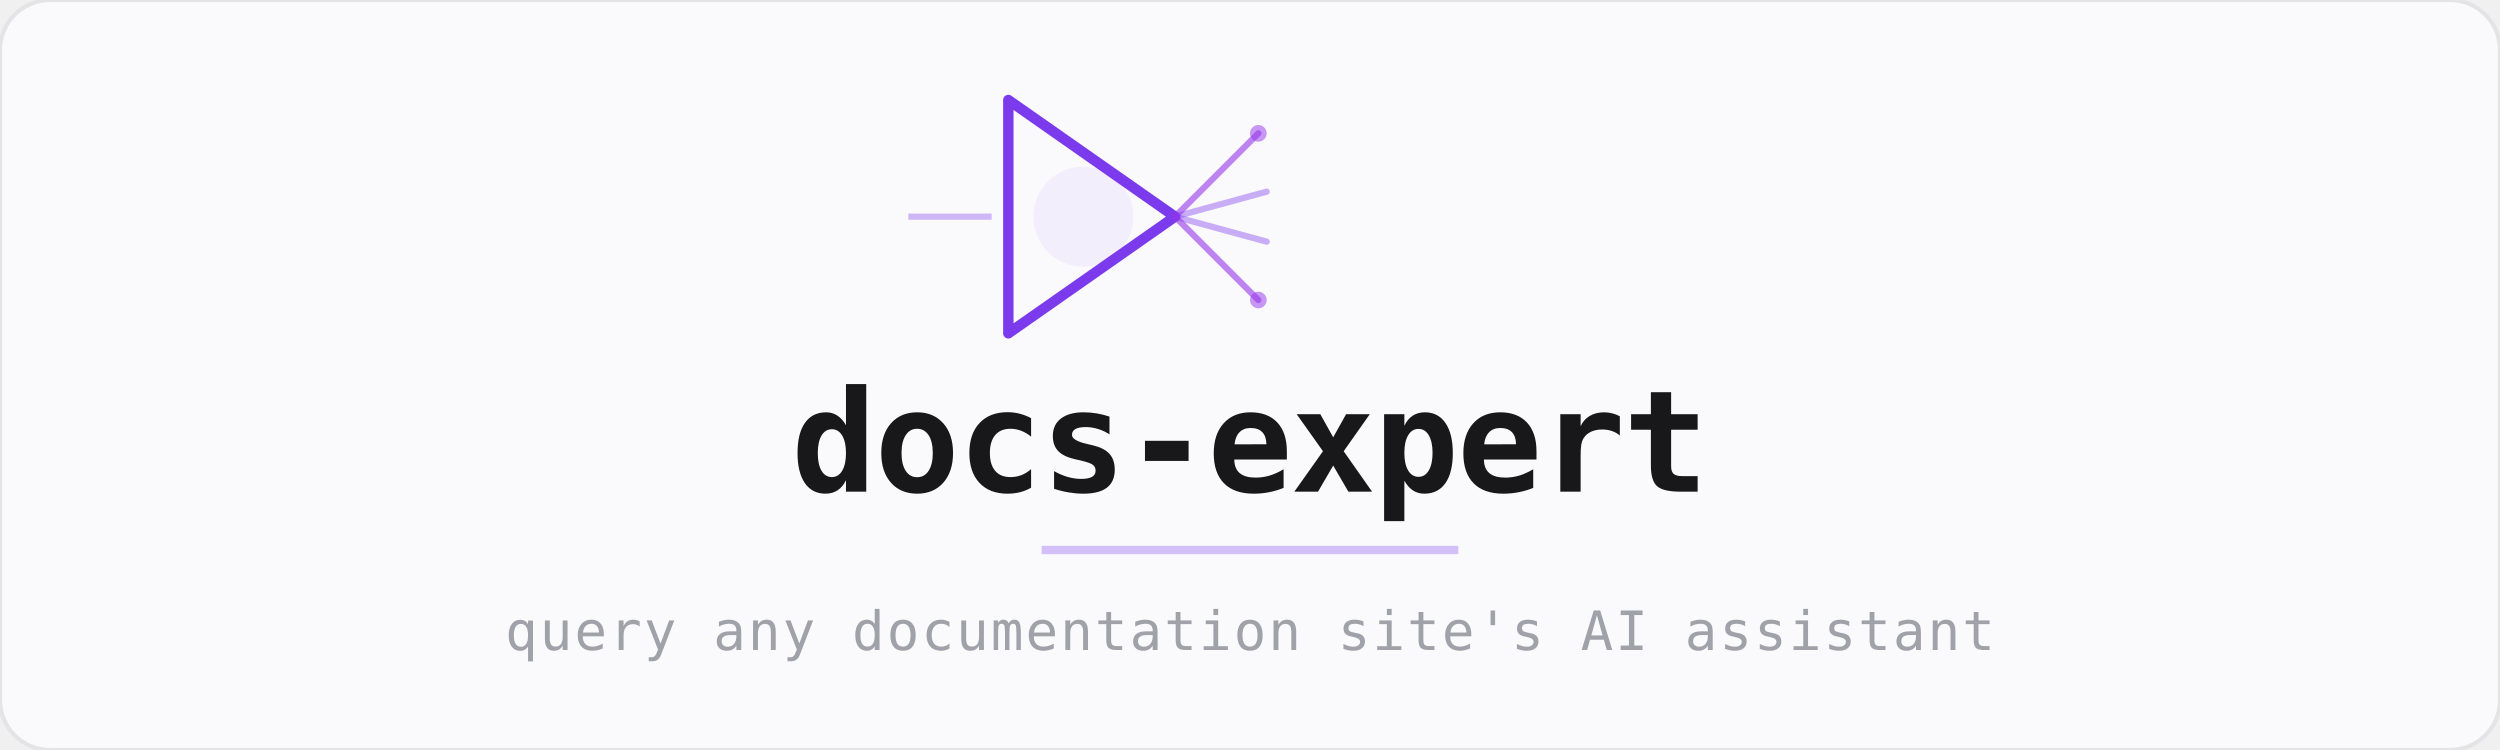
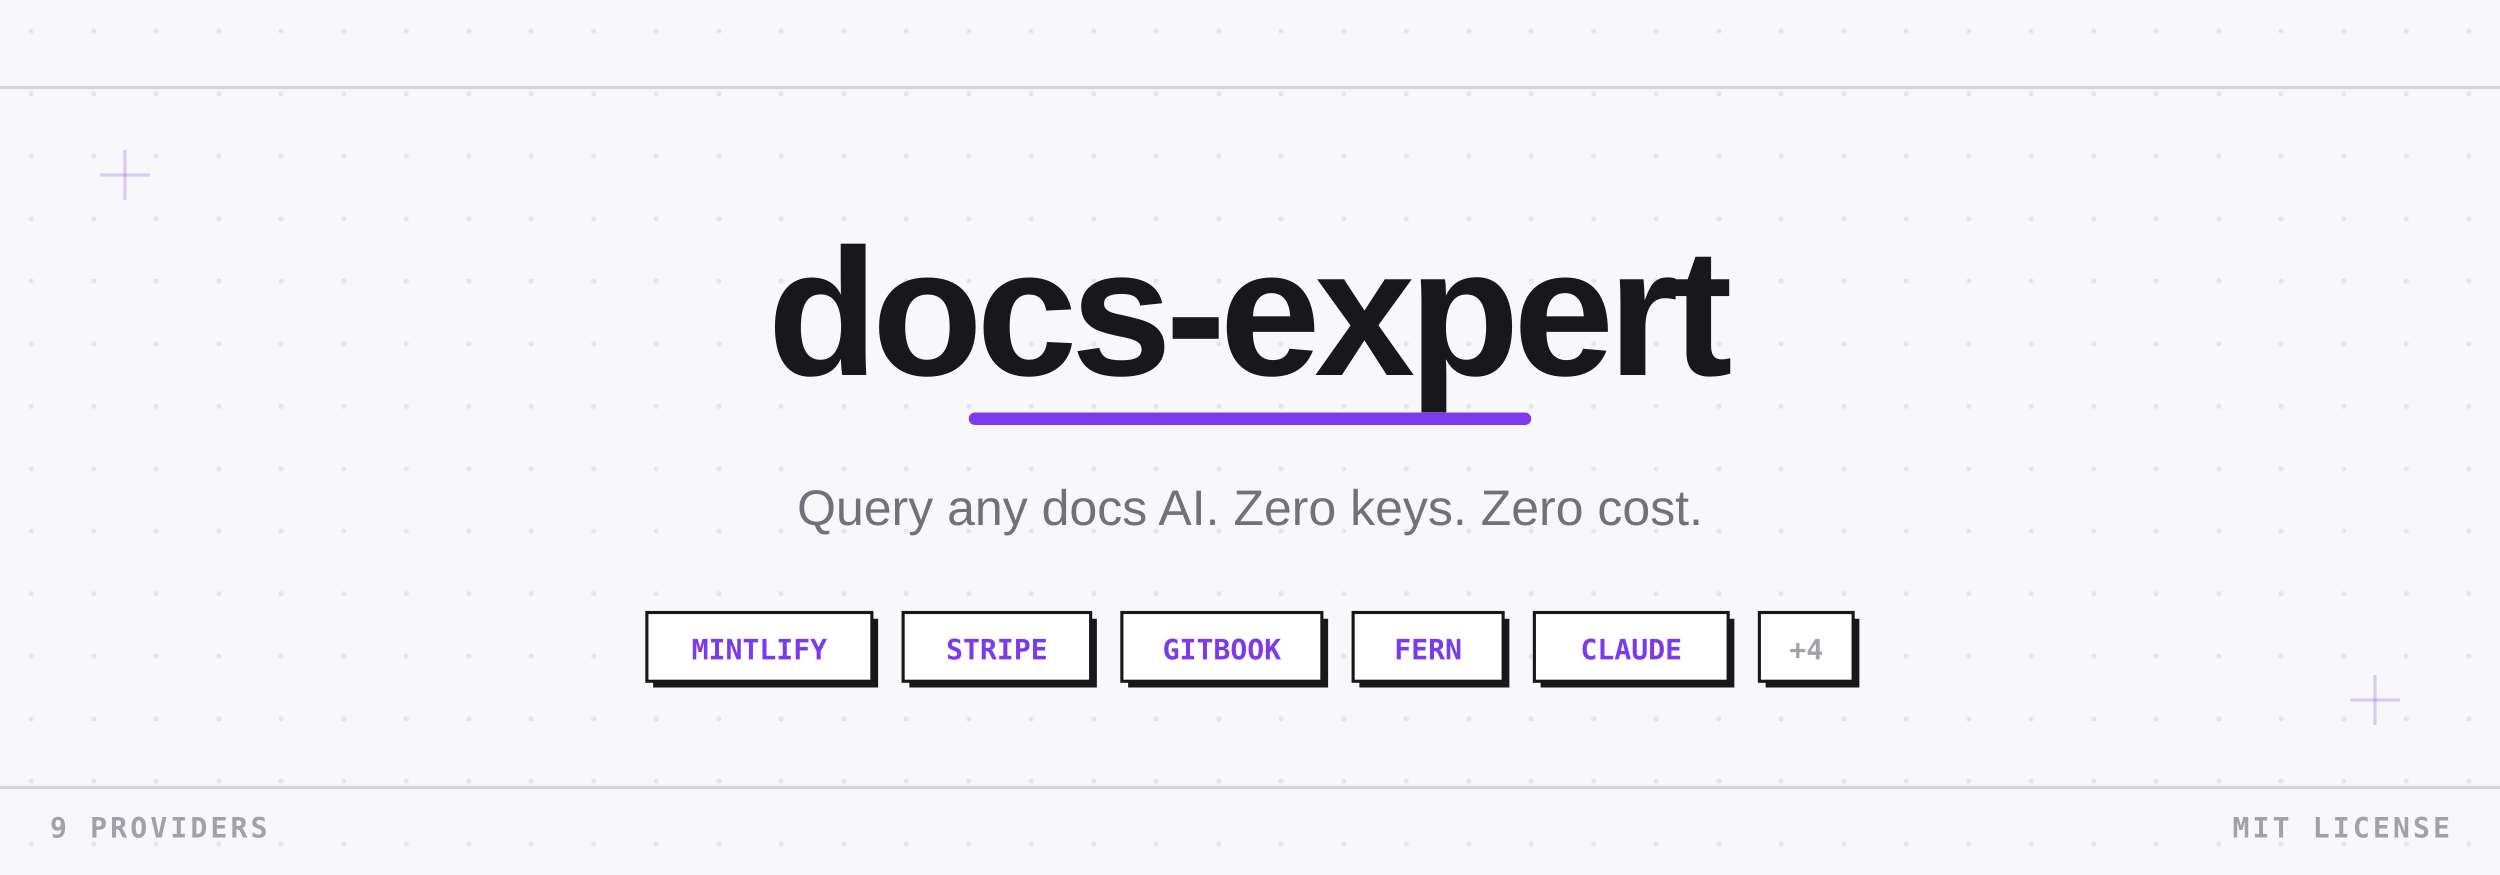
- <svg xmlns="http://www.w3.org/2000/svg" viewBox="0 0 600 180" fill="none">
-   <rect width="600" height="180" rx="12" fill="#fafafc" stroke="#e4e4e7" stroke-width="1" />
-   <g transform="translate(218, 16)">
-     <line x1="0" y1="36" x2="20" y2="36" stroke="#7c3aed" stroke-width="1.5" opacity="0.35" />
-     <path d="M24 8 L64 36 L24 64 Z" stroke="#7c3aed" stroke-width="2.5" fill="none" stroke-linejoin="round" />
-     <line x1="64" y1="36" x2="84" y2="16" stroke="#9333ea" stroke-width="1.5" opacity="0.6" stroke-linecap="round" />
-     <line x1="64" y1="36" x2="86" y2="30" stroke="#7c3aed" stroke-width="1.5" opacity="0.4" stroke-linecap="round" />
-     <line x1="64" y1="36" x2="86" y2="42" stroke="#7c3aed" stroke-width="1.5" opacity="0.4" stroke-linecap="round" />
-     <line x1="64" y1="36" x2="84" y2="56" stroke="#9333ea" stroke-width="1.5" opacity="0.6" stroke-linecap="round" />
-     <circle cx="84" cy="16" r="2" fill="#9333ea" opacity="0.5" />
-     <circle cx="84" cy="56" r="2" fill="#9333ea" opacity="0.5" />
-     <circle cx="42" cy="36" r="12" fill="#7c3aed" opacity="0.06" />
+ <svg xmlns="http://www.w3.org/2000/svg" viewBox="0 0 800 280" fill="none">
+   <rect width="800" height="280" fill="#f8f8fa" />
+   <defs>
+     <pattern id="grid-light" x="0" y="0" width="20" height="20" patternUnits="userSpaceOnUse">
+       <circle cx="10" cy="10" r="0.8" fill="#e0e0e8" />
+     </pattern>
+   </defs>
+   <rect width="800" height="280" fill="url(#grid-light)" />
+   <line x1="0" y1="28" x2="800" y2="28" stroke="#d4d4dc" stroke-width="1" />
+   <line x1="40" y1="48" x2="40" y2="64" stroke="#7c3aed" stroke-width="1" opacity="0.25" />
+   <line x1="32" y1="56" x2="48" y2="56" stroke="#7c3aed" stroke-width="1" opacity="0.25" />
+   <line x1="760" y1="216" x2="760" y2="232" stroke="#7c3aed" stroke-width="1" opacity="0.25" />
+   <line x1="752" y1="224" x2="768" y2="224" stroke="#7c3aed" stroke-width="1" opacity="0.25" />
+   <text x="400" y="120" text-anchor="middle" font-family="-apple-system, 'Helvetica Neue', Arial, sans-serif" font-size="58" font-weight="900" fill="#18181b" letter-spacing="-2">docs-expert</text>
+   <rect x="310" y="132" width="180" height="4" rx="2" fill="#7c3aed" />
+   <text x="400" y="168" text-anchor="middle" font-family="-apple-system, 'Helvetica Neue', Arial, sans-serif" font-size="16" fill="#71717a" font-weight="500">Query any docs AI. Zero keys. Zero cost.</text>
+   <g transform="translate(207, 196)">
+     <rect x="2" y="2" width="72" height="22" fill="#18181b" />
+     <rect x="0" y="0" width="72" height="22" fill="#ffffff" stroke="#18181b" stroke-width="1" />
+     <text x="36" y="15" text-anchor="middle" font-family="ui-monospace, 'SF Mono', Menlo, monospace" font-size="9" fill="#7c3aed" font-weight="700">MINTLIFY</text>
+     <rect x="84" y="2" width="60" height="22" fill="#18181b" />
+     <rect x="82" y="0" width="60" height="22" fill="#ffffff" stroke="#18181b" stroke-width="1" />
+     <text x="112" y="15" text-anchor="middle" font-family="ui-monospace, 'SF Mono', Menlo, monospace" font-size="9" fill="#7c3aed" font-weight="700">STRIPE</text>
+     <rect x="154" y="2" width="64" height="22" fill="#18181b" />
+     <rect x="152" y="0" width="64" height="22" fill="#ffffff" stroke="#18181b" stroke-width="1" />
+     <text x="184" y="15" text-anchor="middle" font-family="ui-monospace, 'SF Mono', Menlo, monospace" font-size="9" fill="#7c3aed" font-weight="700">GITBOOK</text>
+     <rect x="228" y="2" width="48" height="22" fill="#18181b" />
+     <rect x="226" y="0" width="48" height="22" fill="#ffffff" stroke="#18181b" stroke-width="1" />
+     <text x="250" y="15" text-anchor="middle" font-family="ui-monospace, 'SF Mono', Menlo, monospace" font-size="9" fill="#7c3aed" font-weight="700">FERN</text>
+     <rect x="286" y="2" width="62" height="22" fill="#18181b" />
+     <rect x="284" y="0" width="62" height="22" fill="#ffffff" stroke="#18181b" stroke-width="1" />
+     <text x="315" y="15" text-anchor="middle" font-family="ui-monospace, 'SF Mono', Menlo, monospace" font-size="9" fill="#7c3aed" font-weight="700">CLAUDE</text>
+     <rect x="358" y="2" width="30" height="22" fill="#18181b" />
+     <rect x="356" y="0" width="30" height="22" fill="#ffffff" stroke="#18181b" stroke-width="1" />
+     <text x="371" y="15" text-anchor="middle" font-family="ui-monospace, 'SF Mono', Menlo, monospace" font-size="9" fill="#a1a1aa" font-weight="700">+4</text>
  </g>
-   <text x="300" y="118" text-anchor="middle" font-family="ui-monospace, 'SF Mono', 'Cascadia Code', 'Fira Code', Menlo, monospace" font-size="34" font-weight="700" fill="#18181b" letter-spacing="-0.5">docs-expert</text>
-   <line x1="250" y1="132" x2="350" y2="132" stroke="#7c3aed" stroke-width="2" opacity="0.3" />
-   <text x="300" y="156" text-anchor="middle" font-family="ui-monospace, 'SF Mono', 'Cascadia Code', 'Fira Code', Menlo, monospace" font-size="13" fill="#a1a1aa" letter-spacing="0.5">query any documentation site's AI assistant</text>
+   <line x1="0" y1="252" x2="800" y2="252" stroke="#d4d4dc" stroke-width="1" />
+   <text x="16" y="268" font-family="ui-monospace, 'SF Mono', 'Cascadia Code', Menlo, monospace" font-size="9" fill="#a1a1aa" letter-spacing="1" font-weight="700">9 PROVIDERS</text>
+   <text x="784" y="268" text-anchor="end" font-family="ui-monospace, 'SF Mono', 'Cascadia Code', Menlo, monospace" font-size="9" fill="#a1a1aa" letter-spacing="1" font-weight="700">MIT LICENSE</text>
</svg>
